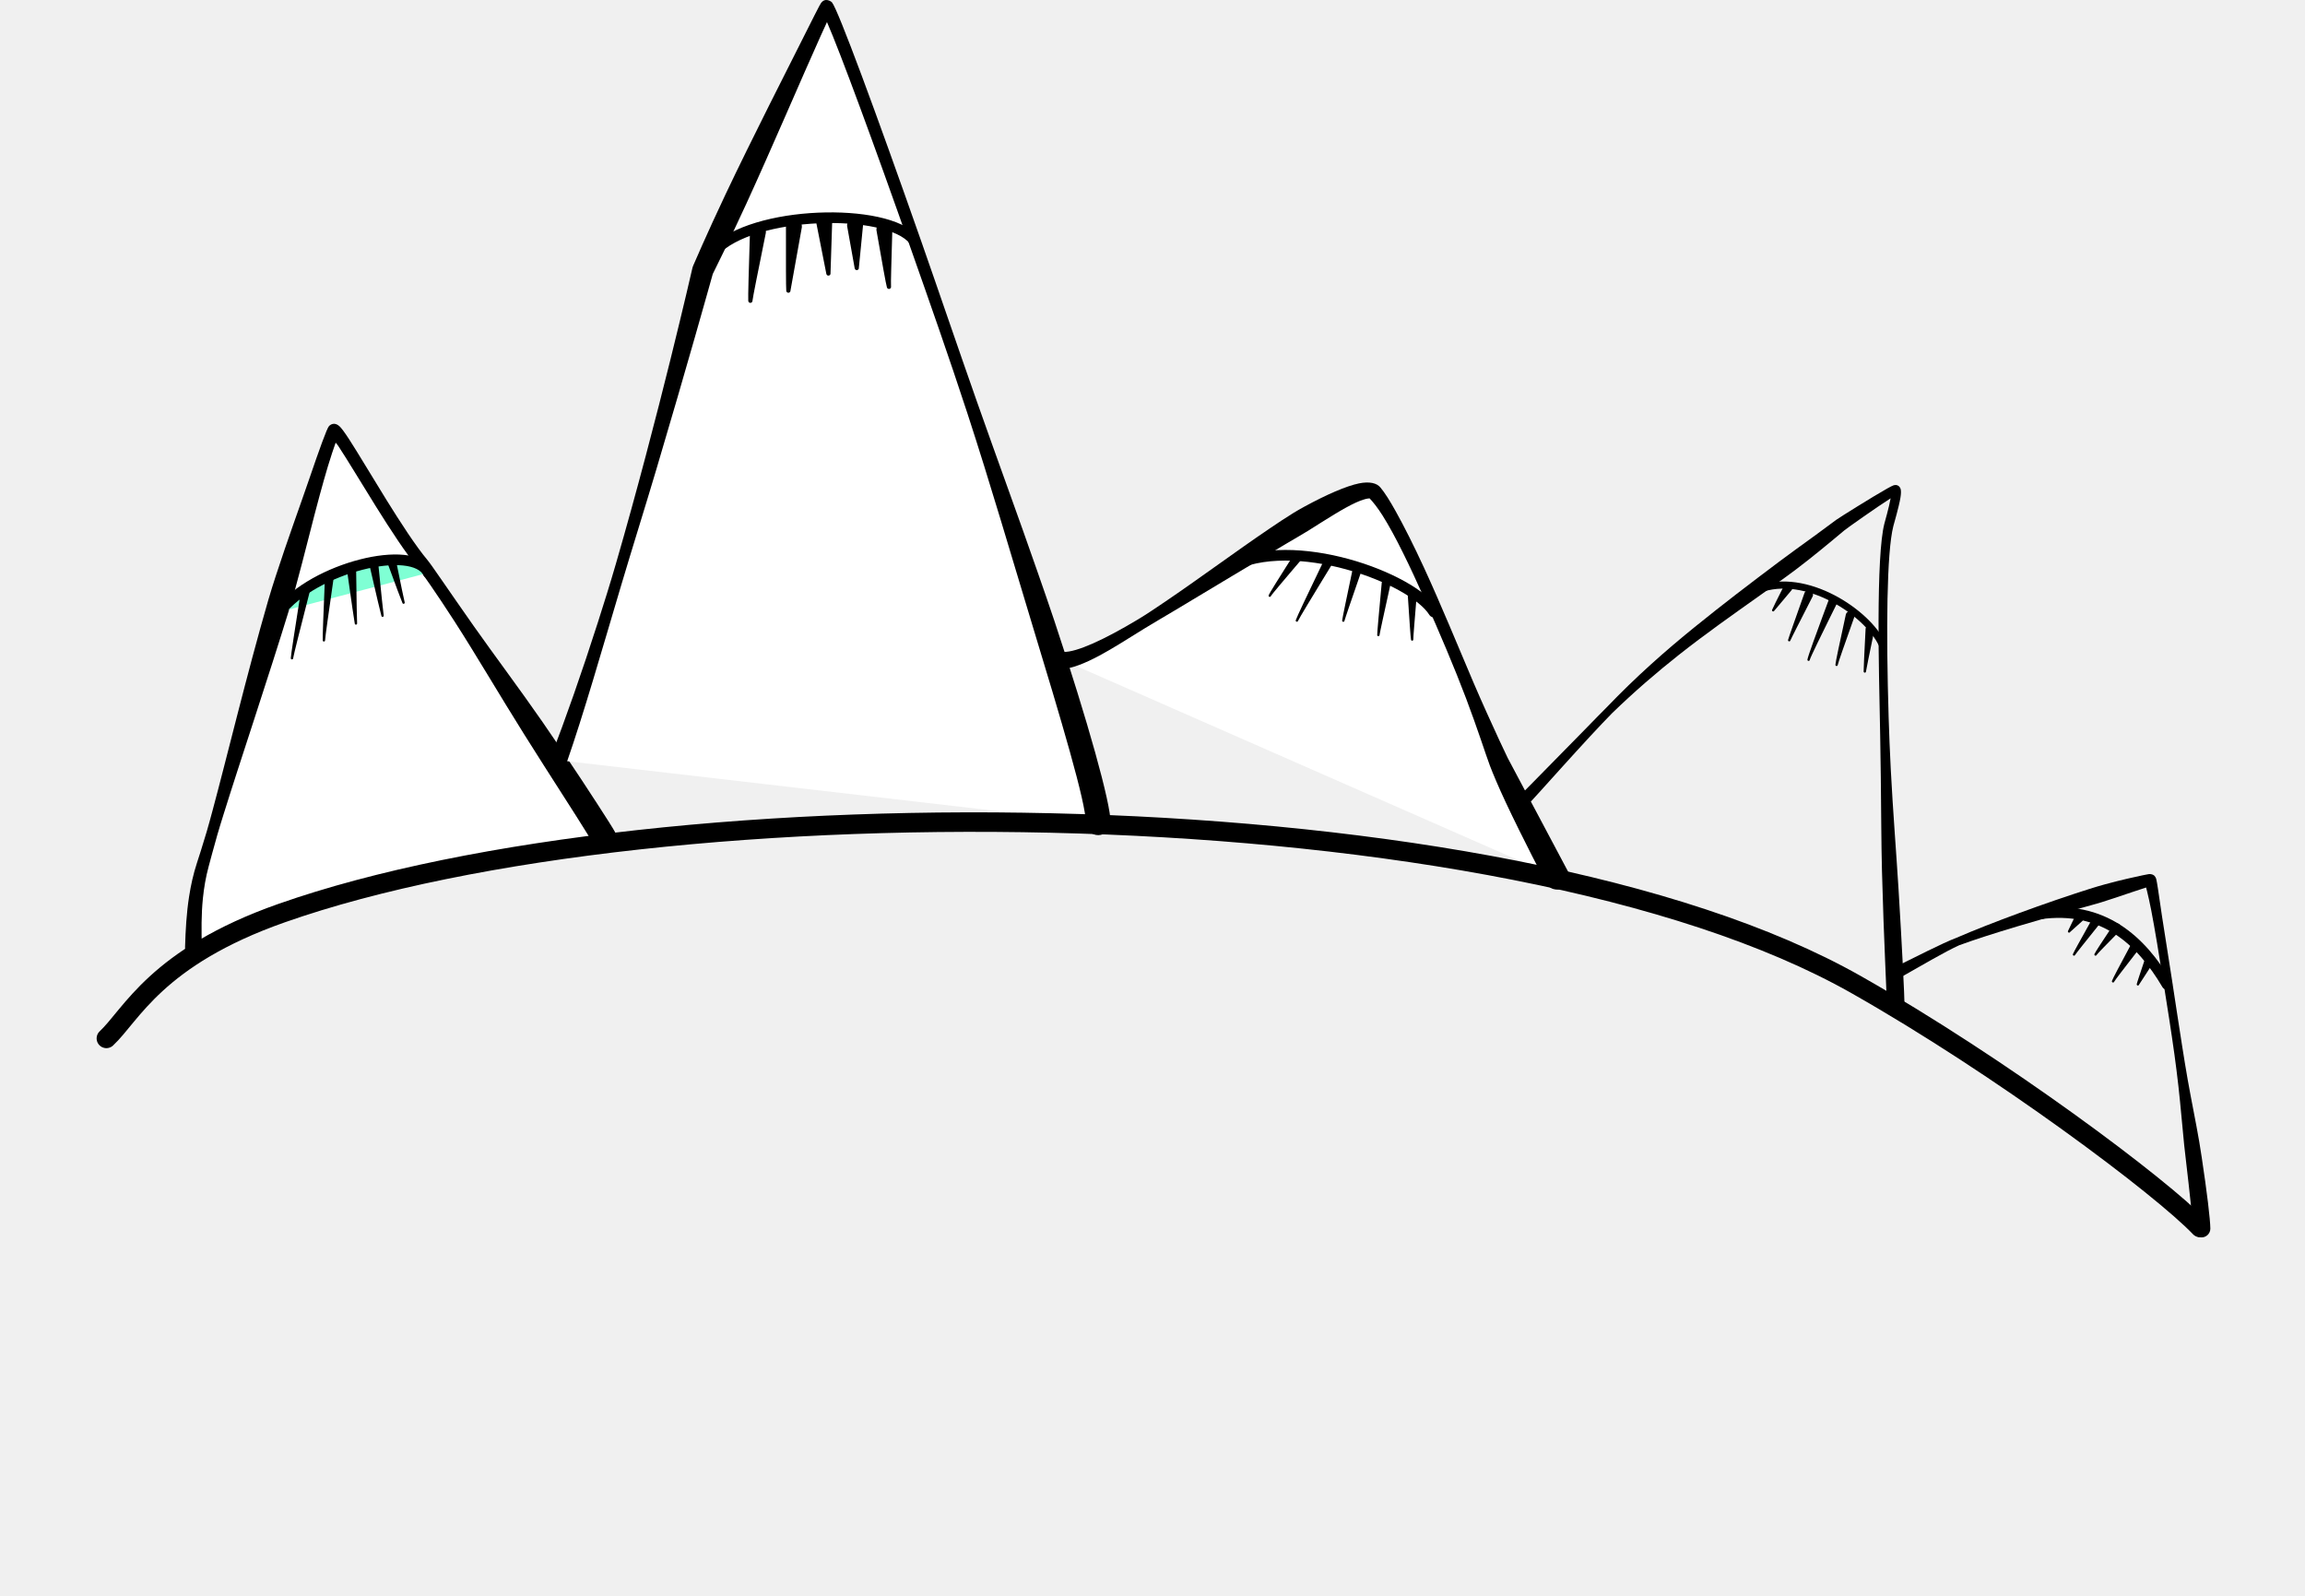
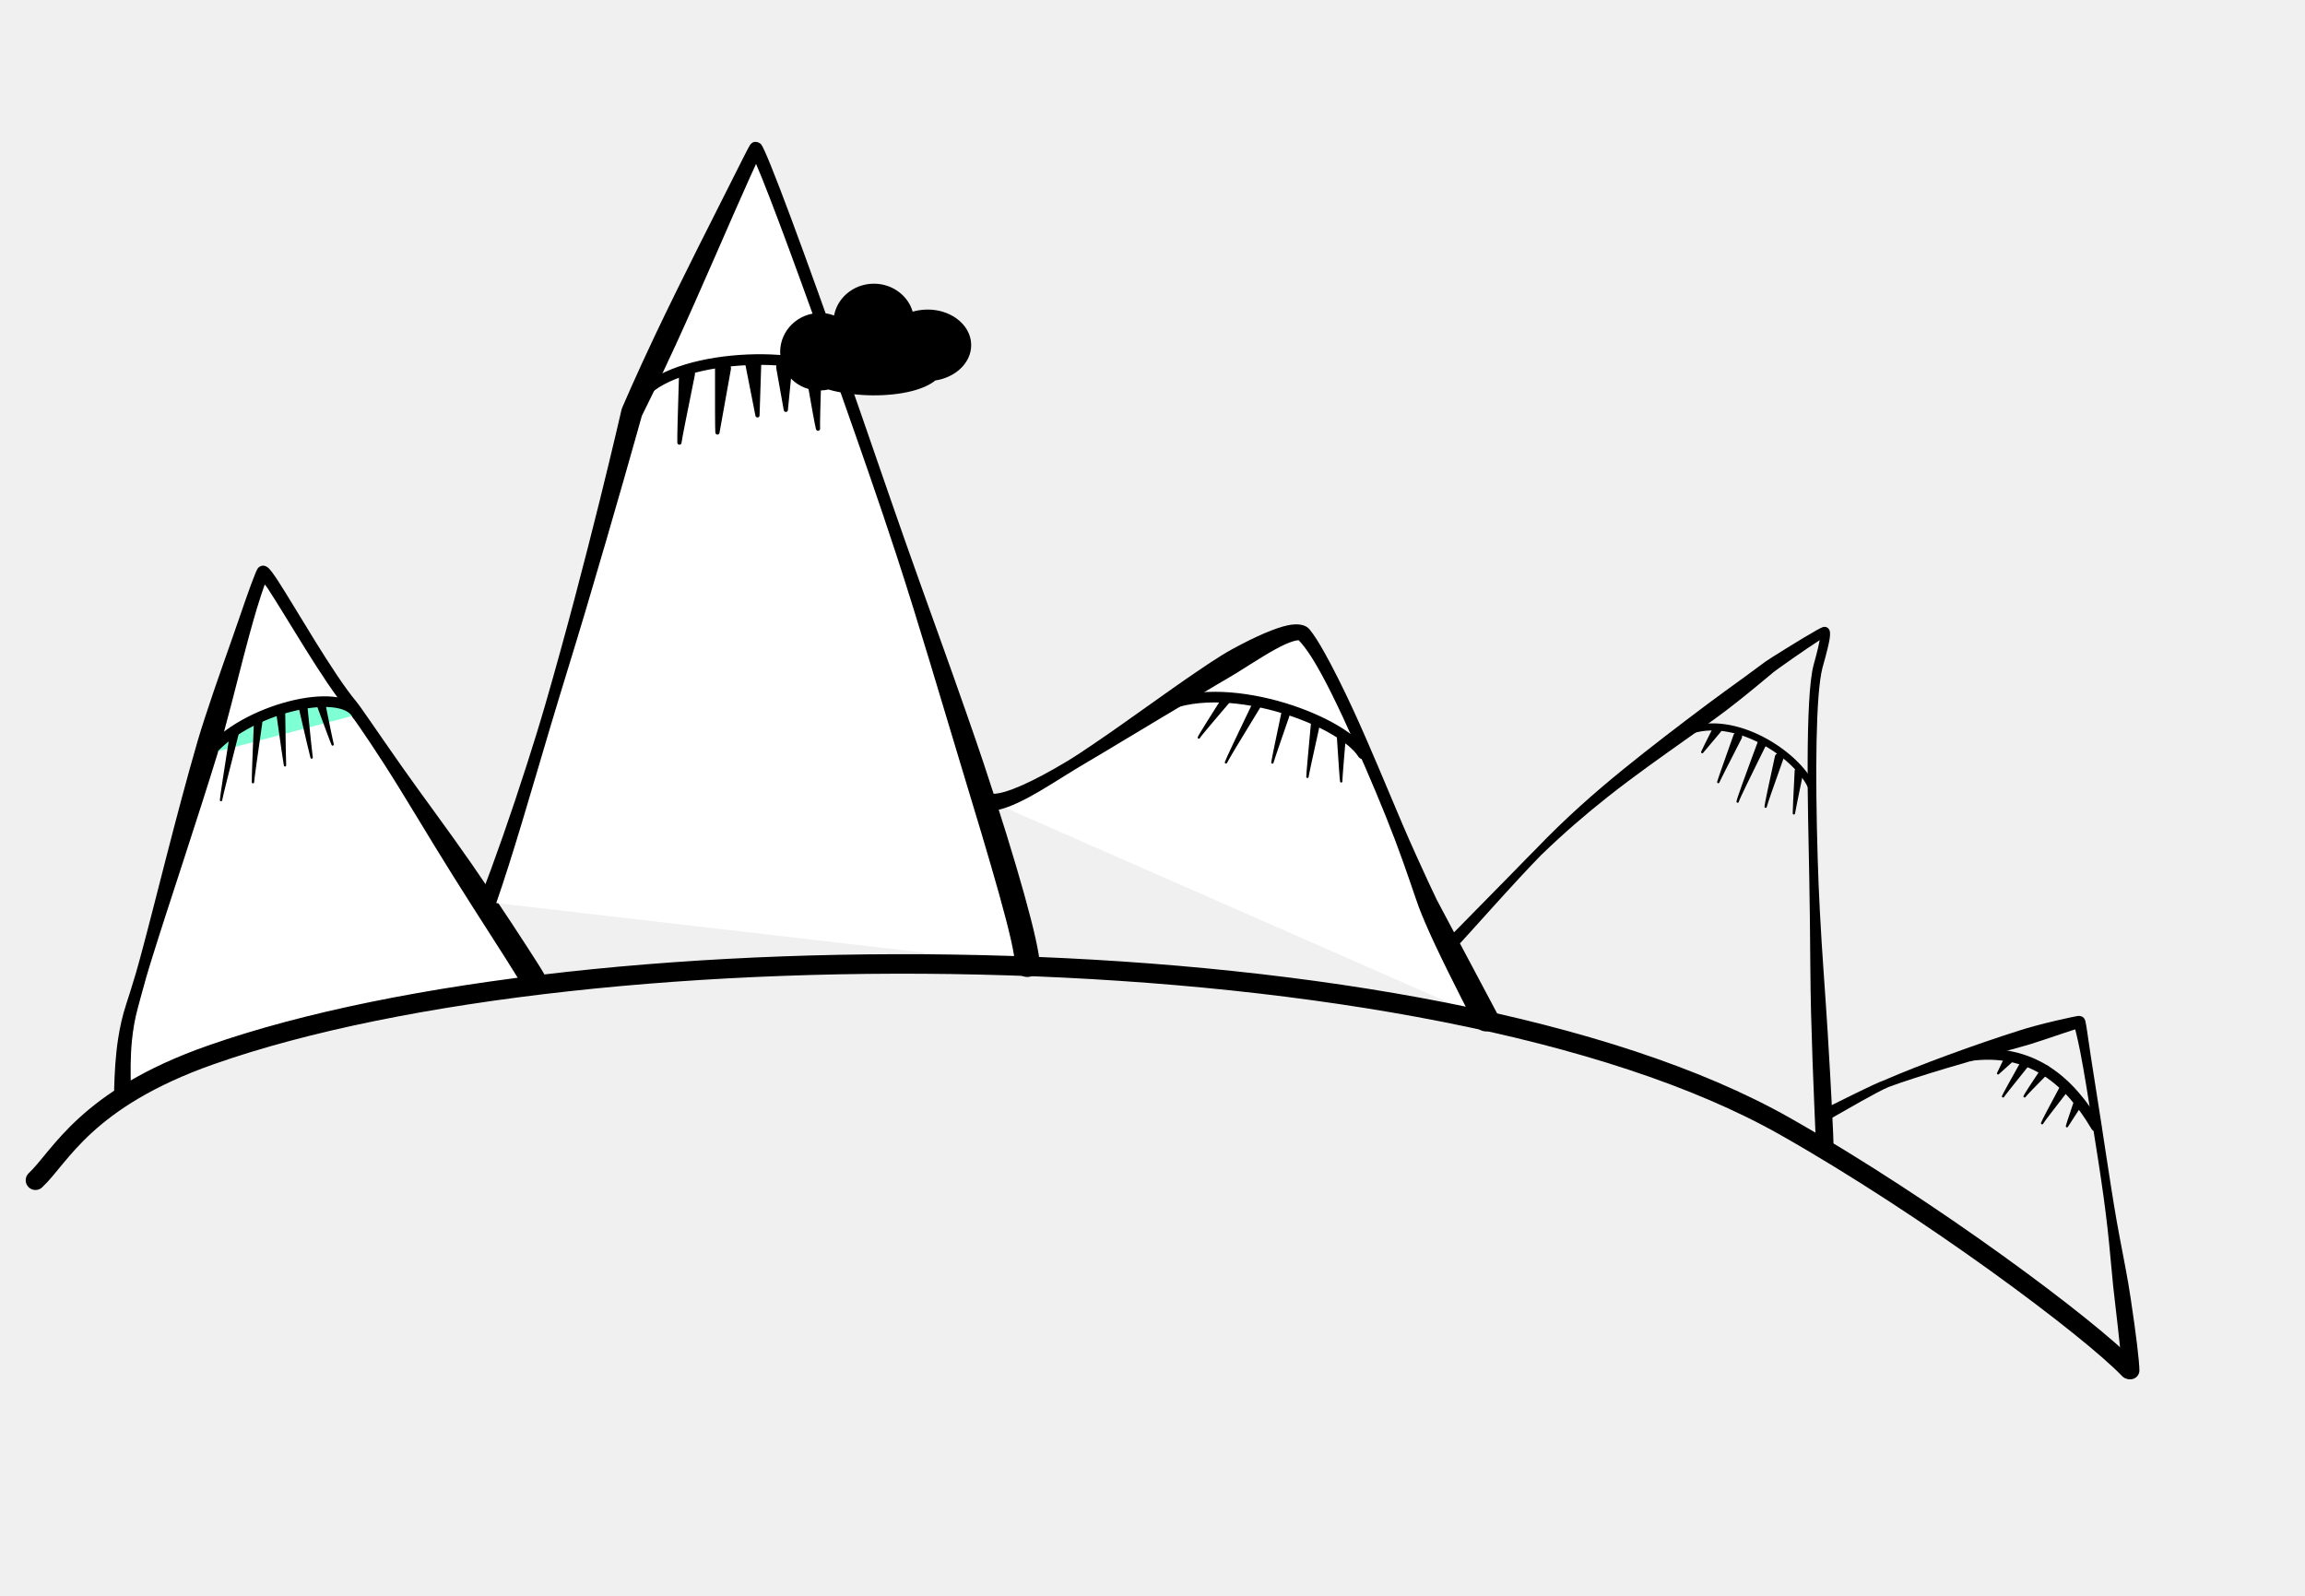
<svg xmlns="http://www.w3.org/2000/svg" width="650px" height="450px" viewBox="0 0 650 450" version="1.1">
  <g id="new-michellewiltshire" stroke="none" stroke-width="1" fill="none" fill-rule="evenodd">
-     <g id="the-mountains" transform="translate(30, 0)">
+     <g id="the-mountains" transform="translate(10, 40)">
      <g id="mtn1" transform="translate(22.1809, 119.5101)" fill="aquamarine">
        <path d="M42.339,1.49 C34.136,26.87 27.451,48.532 22.285,66.476 C18.787,78.623 13.247,95.208 8.258,115.583 C6.671,122.064 4.858,133.383 2.819,149.538 C29.199,137.442 48.91,129.735 61.953,126.415 C74.996,123.095 93.924,120.968 118.739,120.033 C113.111,107.793 104.957,93.557 94.279,77.325 C83.601,61.093 66.287,35.814 42.339,1.49 Z" id="Path-11-Copy" fill="#ffffff" />
        <path d="M42.474,5.317 C41.893,6.929 41.134,9.191 40.285,11.992 C39.584,14.304 38.837,16.981 38.024,19.945 C35.975,27.417 33.752,36.739 31.037,46.66 C30.592,48.288 30.117,49.926 29.613,51.57 C23.208,72.454 15.523,95.166 10.893,110.041 C10.23,112.17 9.618,114.134 9.105,115.915 C7.916,120.035 7.133,123.139 6.665,124.808 C5.847,127.816 5.337,130.805 5.035,133.805 C4.572,138.395 4.61,142.997 4.747,147.701 C4.747,149.011 3.683,150.075 2.373,150.075 C1.063,150.075 -5.18696197e-13,149.011 -5.18696197e-13,147.701 C0.142,142.813 0.404,138.041 1.142,133.305 C1.637,130.132 2.329,126.976 3.36,123.82 C3.885,122.172 4.895,119.143 6.099,115.04 C6.621,113.262 7.157,111.276 7.739,109.124 C11.801,94.077 17.392,70.743 23.462,49.749 C24.134,47.424 24.861,45.143 25.589,42.905 C28.969,32.513 32.44,23.097 34.947,15.77 C37.936,7.03 40.002,1.288 40.58,0.671 C41.086,0.123 42.201,-0.516 43.531,0.672 C44.065,1.149 45.027,2.444 46.258,4.341 C51.249,12.033 61.72,30.492 68.412,38.482 C69.454,39.699 74.484,47.19 81.311,56.893 C87.098,65.117 94.368,74.782 100.822,84.101 C108.964,95.855 116.06,106.829 119.371,112.03 C120.318,113.518 120.959,114.578 121.242,115.104 C121.785,116.115 121.791,116.845 121.793,117.07 C121.793,119.002 120.225,120.57 118.293,120.57 C116.789,120.57 115.506,119.619 115.011,118.287 C114.844,117.991 114.171,116.813 113.489,115.693 C110.298,110.456 103.173,99.584 95.614,87.534 C88.833,76.728 81.901,64.883 76.117,55.907 C70.809,47.669 66.657,41.788 65.761,40.71 C58.975,32.661 48.358,14.037 43.251,6.31 C43.012,5.949 42.742,5.618 42.474,5.317 Z" id="Fill-50" fill="#000000" />
        <path d="M26.639,53.07 C36.339,40.551 64.324,33.654 68.563,42.015" id="Stroke-56" stroke="#000000" stroke-width="3" stroke-linecap="round" stroke-linejoin="round" />
        <path d="M32.751,46.695 C32.497,48.33 31.412,55.124 30.637,60.228 C30.184,63.215 29.837,65.616 29.821,66.083 C29.807,66.265 29.943,66.424 30.125,66.439 C30.306,66.453 30.466,66.317 30.481,66.136 C30.539,65.679 31.105,63.356 31.827,60.467 C33.077,55.459 34.794,48.798 35.2,47.195 C35.338,46.519 34.902,45.859 34.226,45.721 C33.55,45.583 32.889,46.019 32.751,46.695 Z" id="Fill-63" fill="#000000" />
        <path d="M57.092,39.263 C57.445,40.217 58.896,44.179 60.008,47.155 C60.66,48.9 61.188,50.293 61.315,50.552 C61.383,50.722 61.575,50.804 61.745,50.737 C61.914,50.669 61.997,50.476 61.93,50.307 C61.845,50.036 61.544,48.607 61.173,46.819 C60.528,43.709 59.699,39.574 59.496,38.577 C59.306,37.914 58.614,37.529 57.951,37.718 C57.287,37.907 56.902,38.599 57.092,39.263 Z" id="Fill-64" fill="#000000" />
        <path d="M39.471,42.868 C39.411,44.404 39.135,50.79 38.962,55.585 C38.861,58.39 38.794,60.642 38.827,61.075 C38.831,61.258 38.982,61.402 39.165,61.398 C39.347,61.394 39.492,61.242 39.488,61.06 C39.499,60.632 39.792,58.43 40.17,55.69 C40.827,50.938 41.746,44.615 41.961,43.093 C42.023,42.406 41.516,41.798 40.829,41.736 C40.142,41.674 39.534,42.181 39.471,42.868 Z" id="Fill-65" fill="#000000" />
        <path d="M45.764,41.917 C45.938,43.137 46.647,48.205 47.2,52.013 C47.523,54.237 47.789,56.018 47.866,56.359 C47.895,56.54 48.065,56.662 48.245,56.633 C48.425,56.605 48.548,56.435 48.519,56.255 C48.486,55.911 48.448,54.133 48.409,51.914 C48.34,48.069 48.275,42.953 48.256,41.721 C48.202,41.033 47.6,40.518 46.912,40.572 C46.224,40.627 45.71,41.229 45.764,41.917 Z" id="Fill-66" fill="#000000" />
        <path d="M52.033,39.985 C52.312,41.185 53.457,46.173 54.337,49.919 C54.851,52.107 55.27,53.858 55.377,54.192 C55.421,54.369 55.601,54.476 55.778,54.432 C55.955,54.388 56.062,54.208 56.018,54.031 C55.955,53.691 55.764,51.923 55.532,49.716 C55.132,45.891 54.624,40.8 54.499,39.574 C54.385,38.893 53.741,38.433 53.06,38.546 C52.38,38.66 51.919,39.304 52.033,39.985 Z" id="Fill-67" fill="#000000" />
      </g>
      <g id="mtn2" transform="translate(125.1539, 0)">
        <path d="M2.374,214.376 C19.595,167.381 43.038,76.178 43.038,76.178 C43.038,76.178 77.706,1.599 77.993,1.93 C82.571,7.24 154.543,213.244 154.543,232.004" id="Fill-51" fill="#FFFFFF" />
        <path d="M45.845,77.257 C44.996,80.305 38.395,103.91 29.933,132.364 C26.77,143.002 23.222,154.275 19.886,165.489 C14.523,183.515 9.451,201.298 4.602,215.193 C4.152,216.423 2.787,217.055 1.557,216.605 C0.327,216.154 -0.305,214.789 0.145,213.56 C4.328,202.715 8.962,189.515 13.422,175.576 C15.157,170.152 16.891,164.624 18.503,159.065 C30.562,117.463 40.137,75.433 40.137,75.433 C40.183,75.255 40.245,75.082 40.322,74.916 C40.322,74.916 44.086,66.119 49.479,54.731 C56.798,39.279 67.107,19.083 72.479,8.386 C74.081,5.195 75.263,2.854 75.855,1.75 C76.075,1.342 76.229,1.071 76.311,0.948 C77.509,-0.851 79.246,0.416 79.456,0.668 C81.133,2.624 91.778,31.404 104.668,68.141 C109.639,82.309 114.856,97.704 120.28,113.098 C126.063,129.512 132.092,145.909 137.389,161.158 C139.031,165.885 140.646,170.484 142.132,174.949 C151.724,203.783 158.007,226.331 158.043,232.004 C158.043,233.936 156.475,235.504 154.543,235.504 C152.611,235.504 151.043,233.936 151.043,232.004 C151.079,226.382 144.31,203.7 135.442,174.534 C130.041,156.769 124.181,136.555 117.647,116.557 C112.493,100.781 106.974,85.138 101.88,70.665 C91.091,40.012 81.791,14.796 78.052,6.227 C77.546,7.322 76.937,8.655 76.246,10.183 C71.316,21.08 62.437,41.924 55.308,57.45 C50.5,67.919 46.495,75.96 45.845,77.257 Z" id="Fill-52" fill="#000000" />
        <path d="M46.205,70.934 C56.944,59.294 95.056,58.424 102.501,67.653" id="Stroke-57" stroke="#000000" stroke-width="3" stroke-linecap="round" stroke-linejoin="round" />
        <path d="M56.342,65.134 C56.294,66.796 56.067,73.674 55.935,78.861 C55.857,81.913 55.81,84.349 55.853,84.819 C55.856,85.148 56.124,85.412 56.453,85.41 C56.781,85.407 57.046,85.139 57.043,84.81 C57.079,84.351 57.53,82.02 58.105,79.1 C59.106,74.012 60.486,67.273 60.813,65.644 C60.954,64.41 60.066,63.295 58.833,63.154 C57.599,63.013 56.483,63.901 56.342,65.134 Z" id="Fill-68" fill="#000000" />
        <path d="M83.722,63.69 L85.864,75.661 C85.909,75.986 86.21,76.214 86.536,76.168 C86.861,76.123 87.088,75.822 87.043,75.497 L88.219,63.525 C88.173,62.284 87.129,61.313 85.888,61.359 C84.647,61.404 83.676,62.449 83.722,63.69 Z" id="Fill-69" fill="#000000" />
        <path d="M66.483,63.671 C66.485,65.217 66.466,71.61 66.487,76.436 C66.499,79.275 66.52,81.537 66.57,81.974 C66.578,82.303 66.85,82.563 67.179,82.556 C67.507,82.548 67.768,82.275 67.76,81.947 L70.965,64.076 C71.077,62.839 70.164,61.745 68.927,61.633 C67.69,61.521 66.595,62.435 66.483,63.671 Z" id="Fill-70" fill="#000000" />
        <path d="M75.033,62.816 L77.871,77.222 C77.923,77.547 78.228,77.768 78.553,77.715 C78.877,77.663 79.098,77.358 79.046,77.033 L79.519,62.463 C79.421,61.225 78.337,60.299 77.099,60.396 C75.861,60.494 74.935,61.578 75.033,62.816 Z" id="Fill-71" fill="#000000" />
        <path d="M91.998,64.911 C92.24,66.272 93.211,71.893 93.986,76.136 C94.445,78.652 94.823,80.648 94.949,81.02 C95.023,81.34 95.342,81.54 95.663,81.467 C95.983,81.393 96.183,81.074 96.11,80.754 C96.063,80.379 96.105,78.424 96.162,75.965 C96.262,71.655 96.447,65.958 96.485,64.578 C96.393,63.339 95.313,62.409 94.074,62.501 C92.836,62.593 91.905,63.673 91.998,64.911 Z" id="Fill-72" fill="#000000" />
      </g>
      <g id="mtn3" transform="translate(267.509, 136.0586)">
        <path d="M2.373,50.156 C16.452,50.156 83.915,-4.05 90.151,2.848 C99.809,13.53 120.52,67.875 125.152,78.779 C128.385,86.388 141.553,111.295 141.553,111.295" id="Fill-53" fill="#FFFFFF" />
        <path d="M2.373,52.53 C4.69,52.442 8.3,51.093 12.743,48.702 C16.385,46.742 20.601,44.021 25.326,41.112 C27.864,39.551 30.578,37.99 33.346,36.333 C43.771,30.094 55.29,23.134 65.264,17.229 C67.327,16.008 69.335,14.857 71.218,13.709 C72.576,12.881 73.859,12.043 75.099,11.263 C80.224,8.039 84.385,5.564 87.219,4.76 C87.598,4.653 87.936,4.556 88.247,4.524 C88.429,4.505 88.716,4.481 88.716,4.481 C88.716,4.481 88.603,4.356 88.546,4.299 C89.667,5.446 90.992,7.132 92.366,9.306 C95.978,15.022 100.138,23.715 104.298,33.049 C108.449,42.365 112.673,52.305 115.898,60.832 C119.153,69.436 121.412,76.576 122.633,79.849 C123.493,82.113 125.081,85.88 127.034,90.052 C131.799,100.231 138.459,112.931 138.459,112.931 C139.362,114.638 141.481,115.292 143.189,114.389 C144.897,113.486 145.55,111.366 144.647,109.659 L127.672,77.709 C126.509,75.3 124.37,70.759 121.769,64.965 C120.584,62.325 119.293,59.437 117.984,56.364 C113.656,46.198 108.758,34.216 104.026,23.967 C101.195,17.836 98.427,12.328 96.059,8.088 C94.458,5.221 93.031,2.913 91.756,1.397 C90.773,0.187 88.723,-0.366 85.701,0.261 C82.156,0.996 76.67,3.348 70.209,6.874 C69.232,7.408 68.237,7.977 67.234,8.59 C65.07,9.913 62.852,11.405 60.559,12.954 C51.093,19.352 40.628,27.138 30.895,33.72 C28.315,35.465 25.814,37.163 23.348,38.642 C14.016,44.238 6.114,47.907 2.373,47.783 C1.064,47.783 -1.27897692e-13,48.847 -1.27897692e-13,50.156 C-1.27897692e-13,51.466 1.064,52.53 2.373,52.53 Z" id="Fill-54" fill="#000000" />
        <path d="M49.145,23.922 C67.099,14.415 100.808,26.875 106.825,36.522" id="Stroke-58" stroke="#000000" stroke-width="3" stroke-linecap="round" stroke-linejoin="round" />
        <path d="M67.2,20.578 C66.608,21.518 64.119,25.398 62.292,28.341 C61.201,30.098 60.351,31.513 60.255,31.804 C60.186,31.973 60.267,32.166 60.436,32.235 C60.605,32.304 60.798,32.223 60.867,32.054 C60.997,31.791 62.004,30.572 63.275,29.052 C65.494,26.395 68.498,22.904 69.216,22.057 C69.624,21.501 69.503,20.718 68.947,20.31 C68.391,19.902 67.608,20.022 67.2,20.578 Z" id="Fill-83" fill="#000000" />
        <path d="M99.488,31.921 C99.559,32.967 99.834,37.309 100.068,40.577 C100.205,42.492 100.325,44.025 100.384,44.324 C100.406,44.505 100.571,44.635 100.752,44.613 C100.933,44.591 101.062,44.426 101.04,44.245 C101.027,43.947 101.136,42.45 101.281,40.58 C101.533,37.315 101.903,32.983 101.988,31.937 C101.993,31.248 101.436,30.684 100.747,30.679 C100.057,30.674 99.493,31.231 99.488,31.921 Z" id="Fill-84" fill="#000000" />
        <path d="M75.68,22.276 C75.016,23.667 72.226,29.441 70.174,33.794 C68.97,36.348 68.022,38.407 67.896,38.824 C67.835,38.996 67.925,39.185 68.097,39.247 C68.268,39.308 68.458,39.218 68.519,39.047 C68.683,38.652 69.816,36.74 71.244,34.366 C73.723,30.243 77.079,24.782 77.879,23.465 C78.207,22.858 77.981,22.099 77.374,21.771 C76.767,21.443 76.008,21.669 75.68,22.276 Z" id="Fill-85" fill="#000000" />
        <path d="M83.906,24.563 C83.654,25.773 82.589,30.793 81.814,34.572 C81.361,36.784 81.008,38.558 80.974,38.911 C80.944,39.091 81.067,39.261 81.247,39.29 C81.427,39.319 81.597,39.197 81.626,39.016 C81.704,38.677 82.269,36.991 82.985,34.89 C84.228,31.239 85.915,26.394 86.317,25.226 C86.5,24.561 86.108,23.872 85.443,23.689 C84.778,23.506 84.089,23.898 83.906,24.563 Z" id="Fill-86" fill="#000000" />
        <path d="M92.136,28.279 C92.023,29.521 91.537,34.674 91.197,38.551 C90.999,40.817 90.851,42.635 90.856,42.994 C90.847,43.176 90.988,43.331 91.17,43.34 C91.353,43.348 91.508,43.207 91.517,43.025 C91.555,42.675 91.925,40.919 92.397,38.732 C93.216,34.929 94.34,29.878 94.607,28.66 C94.712,27.979 94.243,27.34 93.562,27.234 C92.88,27.129 92.241,27.598 92.136,28.279 Z" id="Fill-87" fill="#000000" />
      </g>
      <g id="mtn4" transform="translate(398.779, 136.7701)">
        <path d="M0.652,86.743 C0.675,86.717 0.699,86.692 0.726,86.666 C1.088,86.309 1.837,85.555 2.855,84.52 C6.25,81.071 12.649,74.573 17.808,69.303 C20.456,66.598 22.766,64.204 24.228,62.761 C32.662,53.969 40.823,46.776 49.063,40.098 C56.854,33.784 64.634,27.842 72.915,21.633 C74.498,20.445 76.112,19.264 77.751,18.072 C81.405,15.416 85.188,12.724 89.051,9.806 C89.741,9.286 99.445,3.198 103.429,0.977 C104.226,0.532 104.82,0.227 105.114,0.121 C106.025,-0.208 106.582,0.219 106.75,0.388 C106.928,0.568 107.109,0.817 107.206,1.177 C107.325,1.616 107.321,2.492 107.135,3.59 C106.681,6.276 105.362,10.718 105.135,11.594 C103.252,18.962 103.068,41.121 103.805,65.41 C103.952,70.237 104.152,75.147 104.404,80.04 C105.019,91.976 105.978,103.8 106.61,114.148 C107.648,131.152 108.271,144.122 108.291,146.777 C108.291,148.157 107.17,149.277 105.791,149.277 C104.411,149.277 103.291,148.157 103.291,146.777 C103.315,143.864 102.44,128.458 101.932,108.923 C101.715,100.581 101.717,91.498 101.6,82.308 C101.552,78.507 101.503,74.691 101.428,70.903 C101.198,59.334 100.932,48.036 100.964,38.306 C101.006,25.571 101.448,15.497 102.592,10.947 C102.788,10.156 103.908,6.343 104.371,3.743 C100.364,6.302 92.003,12.217 91.388,12.735 C86.676,16.685 82.179,20.407 77.665,23.817 C74.323,26.34 70.966,28.674 67.675,31.015 C59.866,36.566 52.246,41.897 44.616,47.93 C38.422,52.827 32.211,58.16 25.819,64.346 C24.39,65.806 22.103,68.195 19.548,70.958 C14.541,76.37 8.463,83.165 5.215,86.749 C4.224,87.842 3.498,88.641 3.146,89.019 C1.649,90.628 -3.69482223e-13,88.155 -3.69482223e-13,88.079 C-3.69482223e-13,87.536 0.255,87.053 0.652,86.743 Z" id="Fill-55" fill="#000000" />
        <path d="M67.003,29.515 C80.438,24.249 97.849,36.082 101.909,44.777" id="Stroke-59" stroke="#000000" stroke-width="2" stroke-linecap="round" stroke-linejoin="round" />
        <path d="M91.748,36.475 C91.492,37.67 90.4,42.629 89.62,46.363 C89.159,48.568 88.809,50.337 88.798,50.68 C88.78,50.862 88.913,51.023 89.095,51.041 C89.276,51.059 89.438,50.926 89.456,50.744 C89.509,50.414 90.072,48.755 90.789,46.686 C92.036,43.083 93.749,38.306 94.154,37.153 C94.342,36.489 93.955,35.798 93.291,35.611 C92.627,35.424 91.935,35.811 91.748,36.475 Z" id="Fill-73" fill="#000000" />
        <path d="M97.311,40.539 C97.26,41.555 97.038,45.768 96.891,48.942 C96.805,50.803 96.744,52.291 96.759,52.58 C96.755,52.762 96.899,52.914 97.082,52.918 C97.264,52.923 97.416,52.778 97.42,52.596 C97.449,52.314 97.733,50.881 98.095,49.091 C98.724,45.978 99.586,41.849 99.791,40.853 C99.877,40.168 99.392,39.542 98.708,39.456 C98.023,39.369 97.397,39.854 97.311,40.539 Z" id="Fill-76" fill="#000000" />
        <path d="M80.087,30.42 C79.692,31.537 78.04,36.167 76.818,39.656 C76.103,41.698 75.538,43.335 75.455,43.661 C75.399,43.835 75.494,44.021 75.668,44.078 C75.841,44.134 76.028,44.039 76.084,43.865 C76.207,43.558 76.972,42.033 77.934,40.132 C79.602,36.834 81.847,32.461 82.384,31.407 C82.656,30.773 82.363,30.037 81.729,29.765 C81.095,29.493 80.359,29.786 80.087,30.42 Z" id="Fill-78" fill="#000000" />
        <path d="M74.389,28.226 C74.096,28.812 72.878,31.214 71.971,33.048 C71.432,34.138 71.01,35.003 70.953,35.181 C70.877,35.347 70.95,35.543 71.116,35.619 C71.282,35.695 71.478,35.622 71.554,35.456 L76.475,29.603 C76.855,29.027 76.697,28.251 76.121,27.871 C75.545,27.491 74.769,27.65 74.389,28.226 Z" id="Fill-79" fill="#000000" />
        <path d="M86.848,32.579 C86.336,33.976 84.163,39.769 82.596,44.137 C81.667,46.728 80.954,48.813 80.909,49.222 C80.88,49.402 81.002,49.572 81.182,49.602 C81.362,49.631 81.532,49.509 81.562,49.329 C81.647,48.94 82.557,47.008 83.715,44.606 C85.729,40.427 88.493,34.896 89.147,33.561 C89.418,32.927 89.123,32.192 88.489,31.921 C87.854,31.65 87.119,31.945 86.848,32.579 Z" id="Fill-82" fill="#000000" />
      </g>
      <g id="mtn5" transform="translate(502.522, 246.4827)">
        <path d="M42.597,11.252 C60.459,8.705 71.21,18.63 78.559,31.098" id="Stroke-60" stroke="#000000" stroke-width="3" stroke-linecap="round" stroke-linejoin="round" />
        <path d="M1.221,26.455 C1.182,26.215 2.039,26.127 2.743,25.786 C6.588,23.923 15.402,19.372 19.159,17.985 C28.67,13.842 44.556,8.026 56.721,4.178 C58.262,3.69 59.749,3.249 61.158,2.866 C65.854,1.593 69.646,0.783 71.7,0.343 C72.516,0.168 73.08,0.057 73.353,0.023 C74.389,-0.108 74.908,0.369 75.006,0.474 C75.108,0.581 75.4,0.873 75.55,1.484 C75.658,1.925 75.812,2.847 76.018,4.183 C76.298,6.004 76.661,8.634 77.15,11.864 C77.881,16.688 78.887,22.852 79.944,29.69 C80.861,35.624 81.815,42.067 82.844,48.554 C83.343,51.701 83.849,54.858 84.399,57.971 C85.484,64.108 86.728,70.048 87.661,75.508 C87.918,77.018 88.145,78.489 88.36,79.913 C89.86,89.819 90.755,97.406 90.786,99.96 C90.786,101.339 89.666,102.46 88.286,102.46 C86.906,102.46 85.786,101.339 85.786,99.96 C85.815,97.489 84.997,90.143 83.874,80.513 C83.717,79.174 83.551,77.794 83.403,76.373 C82.865,71.209 82.431,65.561 81.776,59.761 C81.444,56.825 81.07,53.855 80.661,50.89 C79.731,44.156 78.658,37.452 77.67,31.254 C76.331,22.858 75.126,15.39 74.097,10.113 C73.682,7.989 73.27,6.23 72.955,4.895 C72.865,4.514 72.767,4.131 72.673,3.786 C70.862,4.354 67.602,5.474 63.466,6.85 C62.371,7.214 61.219,7.603 60.006,7.97 C58.346,8.472 56.579,8.943 54.754,9.454 C43.052,12.732 28.819,16.815 19.992,20.059 C16.366,21.635 7.925,26.596 4.251,28.668 C3.432,29.13 2.83,29.454 2.537,29.59 C0.7,30.441 0.012,28.393 2.84217094e-14,28.083 C2.84217094e-14,27.312 0.516,26.66 1.221,26.455 Z M3.097,27.129 C3.282,27.4 3.391,27.729 3.391,28.083 C3.405,27.706 3.29,27.395 3.097,27.129 Z" id="Fill-62" fill="#000000" />
        <path d="M68.172,20.297 C67.733,21.122 65.891,24.523 64.54,27.105 C63.733,28.648 63.106,29.886 63.04,30.139 C62.979,30.311 63.07,30.5 63.242,30.56 C63.414,30.621 63.603,30.53 63.664,30.358 C63.766,30.132 64.561,29.076 65.564,27.755 C67.324,25.436 69.704,22.391 70.273,21.651 C70.647,21.071 70.479,20.297 69.899,19.924 C69.319,19.55 68.545,19.717 68.172,20.297 Z" id="Fill-74" fill="#000000" />
        <path d="M63.395,14.356 C62.944,15.041 61.056,17.856 59.665,20.002 C58.826,21.297 58.176,22.335 58.105,22.552 C58.032,22.719 58.109,22.914 58.276,22.987 C58.444,23.06 58.639,22.983 58.711,22.816 C58.815,22.629 59.612,21.799 60.616,20.755 C62.386,18.914 64.77,16.51 65.342,15.924 C65.775,15.387 65.69,14.599 65.152,14.166 C64.615,13.734 63.827,13.819 63.395,14.356 Z" id="Fill-75" fill="#000000" />
        <path d="M72.278,24.157 C72.085,24.734 71.281,27.097 70.69,28.903 C70.336,29.984 70.062,30.837 70.037,31.009 C69.988,31.185 70.091,31.367 70.267,31.416 C70.442,31.465 70.625,31.362 70.674,31.187 L74.528,25.246 C74.828,24.625 74.568,23.877 73.947,23.576 C73.326,23.276 72.578,23.536 72.278,24.157 Z" id="Fill-77" fill="#000000" />
        <path d="M52.734,11.694 L50.648,16.045 C50.57,16.21 50.64,16.407 50.804,16.486 C50.969,16.564 51.167,16.494 51.245,16.329 L54.729,13.202 C55.145,12.651 55.035,11.867 54.485,11.451 C53.935,11.035 53.15,11.144 52.734,11.694 Z" id="Fill-80" fill="#000000" />
        <path d="M57.37,12.818 C56.916,13.636 55.018,17.012 53.613,19.571 C52.782,21.084 52.129,22.297 52.039,22.545 C51.962,22.711 52.035,22.908 52.201,22.984 C52.366,23.06 52.563,22.988 52.639,22.822 C52.765,22.599 53.588,21.551 54.624,20.241 C56.433,17.953 58.863,14.94 59.447,14.209 C59.831,13.636 59.677,12.859 59.104,12.475 C58.531,12.091 57.754,12.245 57.37,12.818 Z" id="Fill-81" fill="#000000" />
      </g>
      <path d="M-1.13686838e-13,292.818 C7.026,286.268 14.036,269.931 49.401,257.493 C156.642,219.774 393.951,221.311 493.373,277.62 C534.304,300.801 579.573,334.763 590.401,346.144" id="hills" stroke="#000000" stroke-width="5.5" stroke-linecap="round" stroke-linejoin="round" />
    </g>
+     <g id="cloud1" fill="#000000" transform="translate(220, 80)">
+       <path d="M16.121,10.573 C16.245,5.221 20.872,0.912 26.554,0.912 C31.633,0.912 35.869,4.354 36.8,8.908 C38.239,8.383 39.837,8.091 41.52,8.091 C47.827,8.091 52.948,12.197 52.948,17.254 C52.948,21.828 48.758,25.624 43.289,26.307 C40.607,28.792 33.887,30.556 26.03,30.556 C21.265,30.556 16.917,29.907 13.637,28.842 C12.872,29.023 12.073,29.118 11.251,29.118 C5.662,29.118 1.124,24.691 1.124,19.237 C1.124,13.783 5.662,9.356 11.251,9.356 C13.016,9.356 14.675,9.797 16.121,10.573 Z" id="Fill-5" />
+       <path d="M15.205,8.963 C15.652,6.585 16.901,4.472 18.689,2.896 C20.75,1.079 23.518,-0.034 26.554,0.001 C29.236,0.026 31.692,0.935 33.617,2.433 C35.405,3.824 36.74,5.718 37.369,7.887 C37.894,7.734 38.435,7.61 38.991,7.515 C39.807,7.375 40.653,7.298 41.52,7.295 C44.637,7.274 47.483,8.211 49.647,9.744 C52.235,11.576 53.845,14.265 53.872,17.254 C53.897,19.957 52.618,22.435 50.491,24.281 C48.734,25.805 46.388,26.888 43.744,27.295 C42.305,28.502 39.977,29.567 37.037,30.305 C33.932,31.085 30.13,31.518 26.03,31.483 C23.791,31.468 21.646,31.295 19.653,31.042 C17.418,30.759 15.371,30.363 13.607,29.835 C13.265,29.913 12.917,29.974 12.564,30.021 C12.134,30.077 11.696,30.108 11.251,30.115 C8.194,30.159 5.399,28.993 3.365,27.065 C1.278,25.085 0.006,22.3 -9.9475983e-14,19.237 C0.004,16.173 1.287,13.4 3.362,11.405 C5.392,9.454 8.179,8.249 11.251,8.254 C12.209,8.256 13.139,8.375 14.027,8.598 C14.429,8.699 14.822,8.821 15.205,8.963 Z M15.605,11.535 C15.939,11.715 16.343,11.708 16.671,11.516 C16.999,11.325 17.204,10.978 17.213,10.598 C17.241,8.167 18.314,5.965 20.029,4.381 C21.717,2.823 24.015,1.851 26.554,1.822 C28.833,1.801 30.936,2.527 32.592,3.772 C34.324,5.074 35.569,6.934 36.02,9.067 C36.067,9.294 36.21,9.489 36.412,9.602 C36.614,9.715 36.855,9.735 37.072,9.655 C37.765,9.401 38.496,9.202 39.257,9.071 C39.987,8.946 40.744,8.885 41.52,8.887 C44.265,8.905 46.768,9.746 48.652,11.125 C50.729,12.645 52.046,14.828 52.024,17.254 C52.004,19.402 50.918,21.333 49.204,22.771 C47.629,24.092 45.52,24.994 43.16,25.272 C42.943,25.299 42.74,25.393 42.58,25.542 C41.363,26.677 39.229,27.617 36.529,28.328 C33.57,29.108 29.948,29.595 26.03,29.628 C23.873,29.643 21.8,29.54 19.88,29.287 C17.658,28.993 15.646,28.508 13.933,27.93 C13.766,27.876 13.587,27.868 13.416,27.909 C13.065,27.986 12.705,28.042 12.34,28.078 C11.982,28.114 11.619,28.128 11.251,28.122 C8.764,28.086 6.535,27.062 4.906,25.466 C3.273,23.866 2.244,21.671 2.249,19.237 C2.246,16.803 3.266,14.6 4.91,13.011 C6.539,11.436 8.779,10.461 11.251,10.457 C12.026,10.456 12.778,10.549 13.496,10.726 C14.24,10.91 14.947,11.184 15.605,11.535 Z" id="Fill-6" />
+     </g>
  </g>
</svg>
